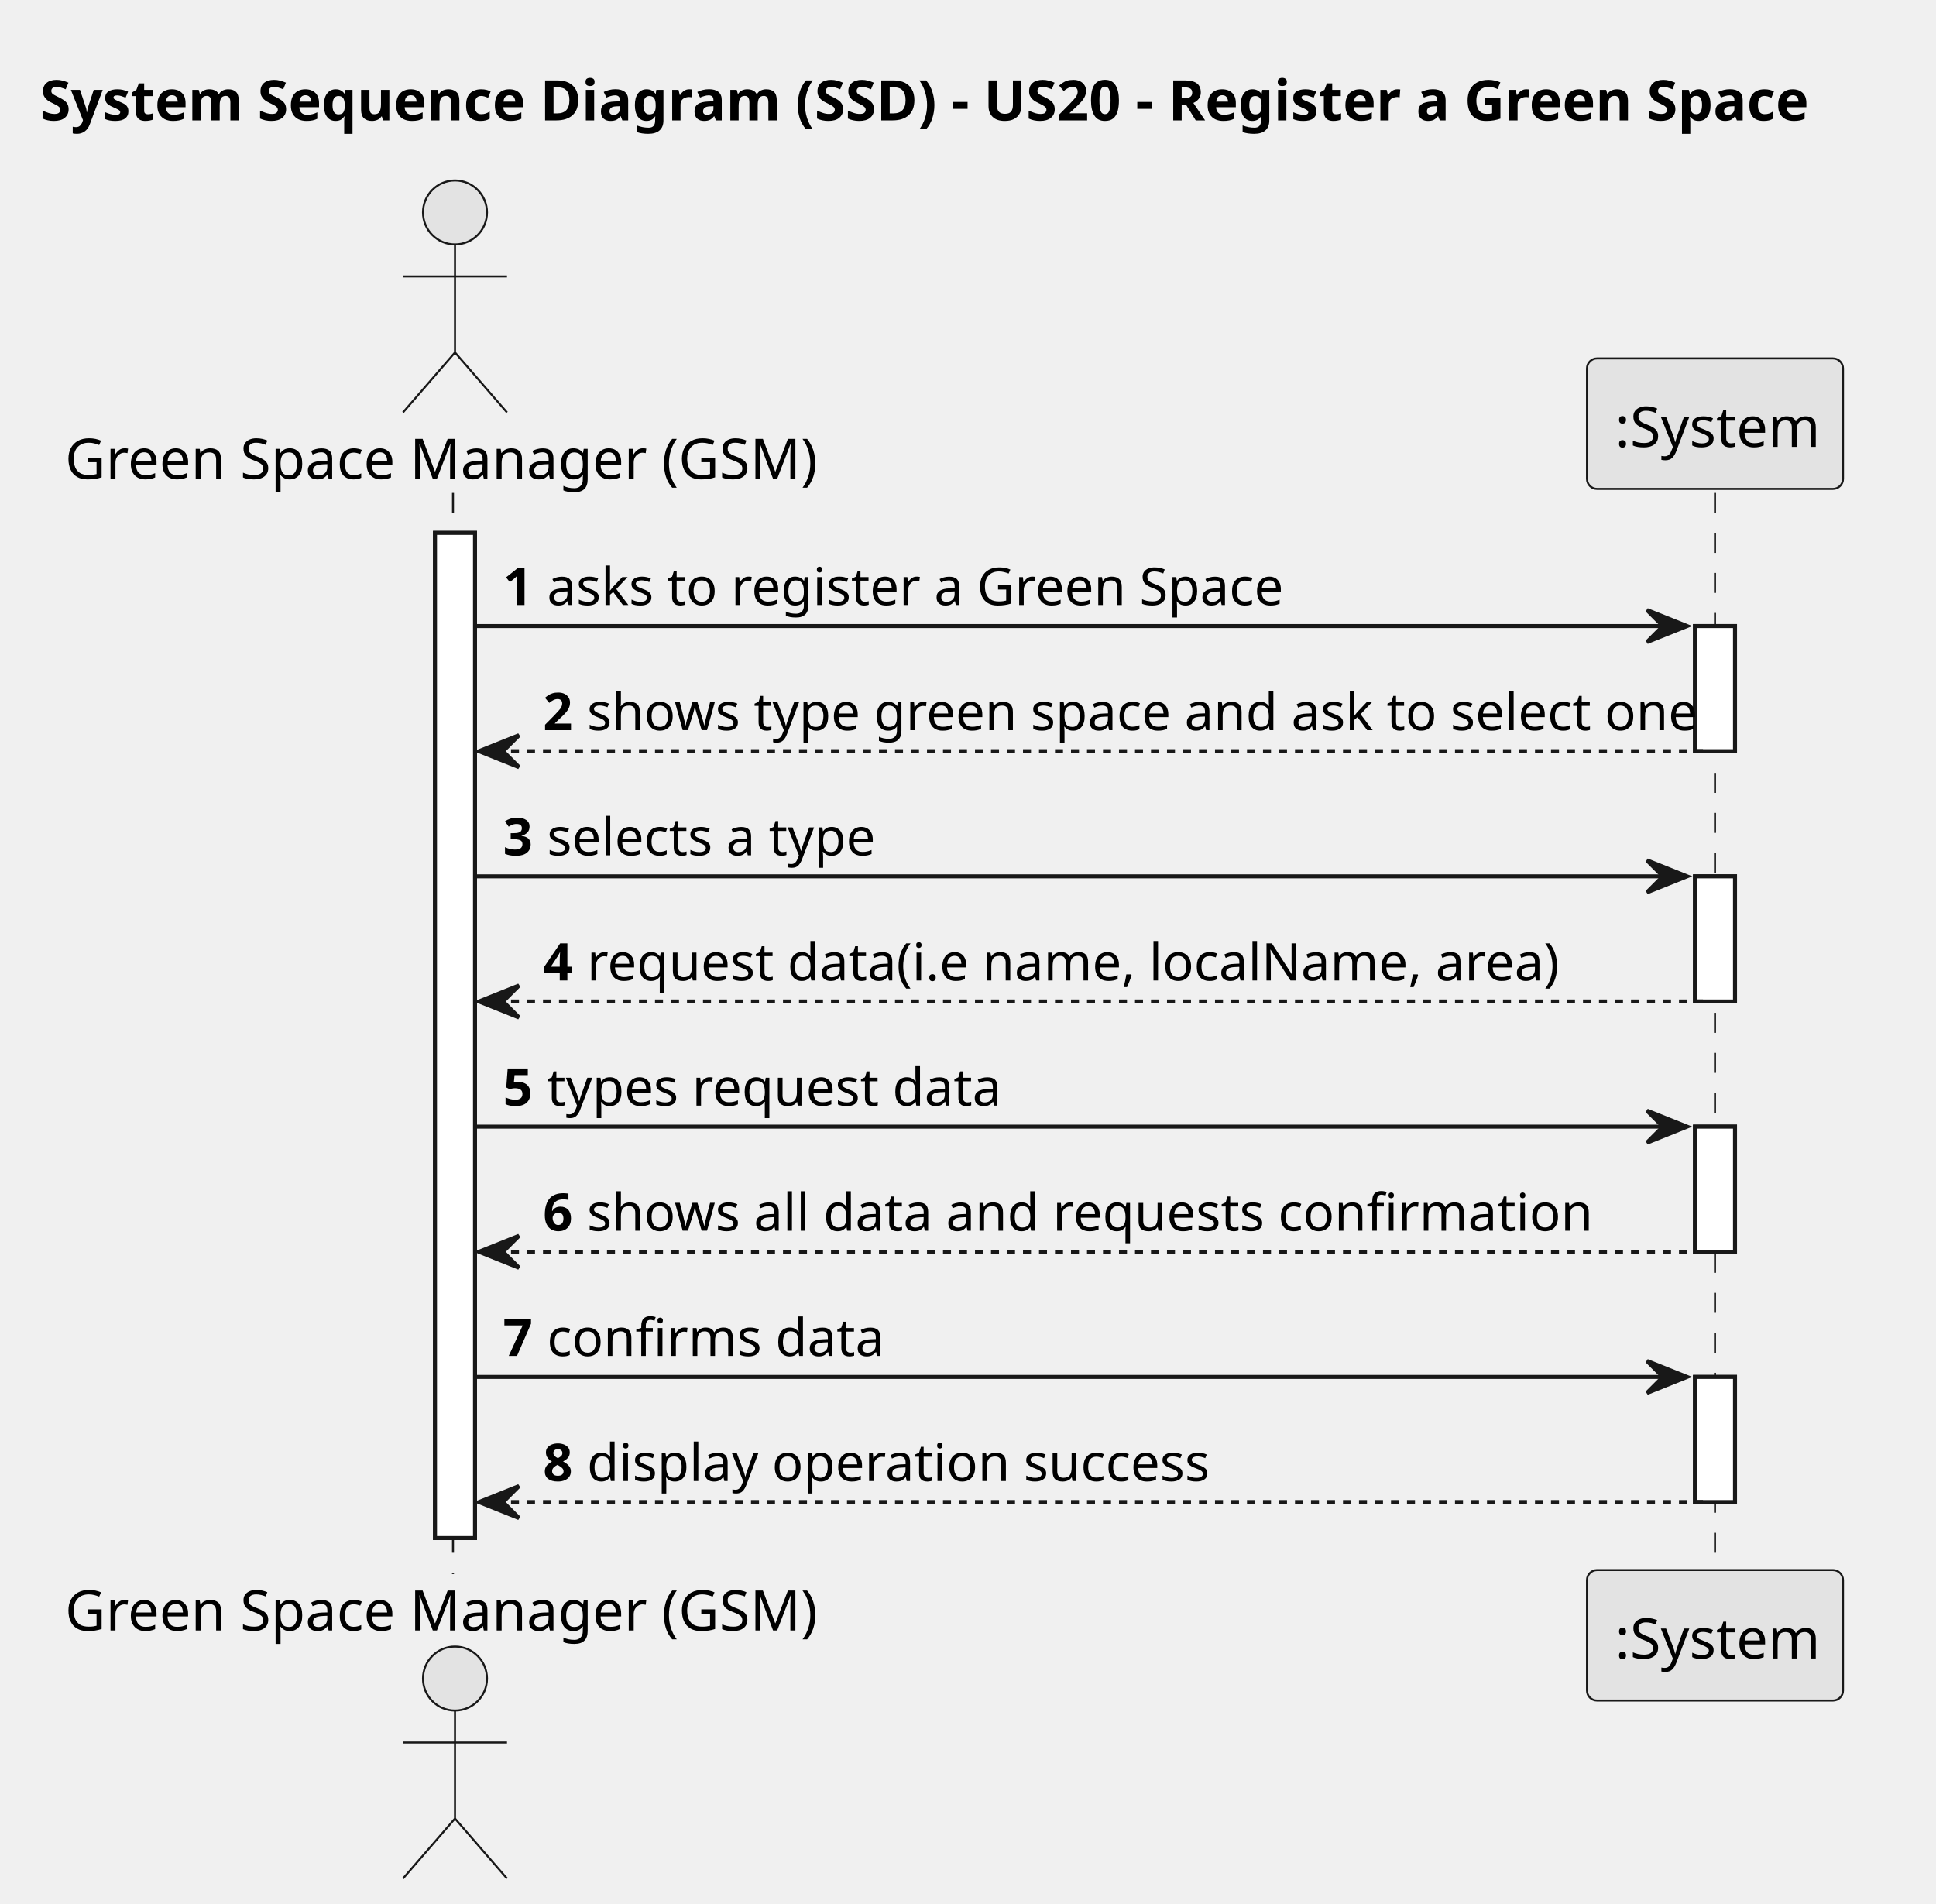
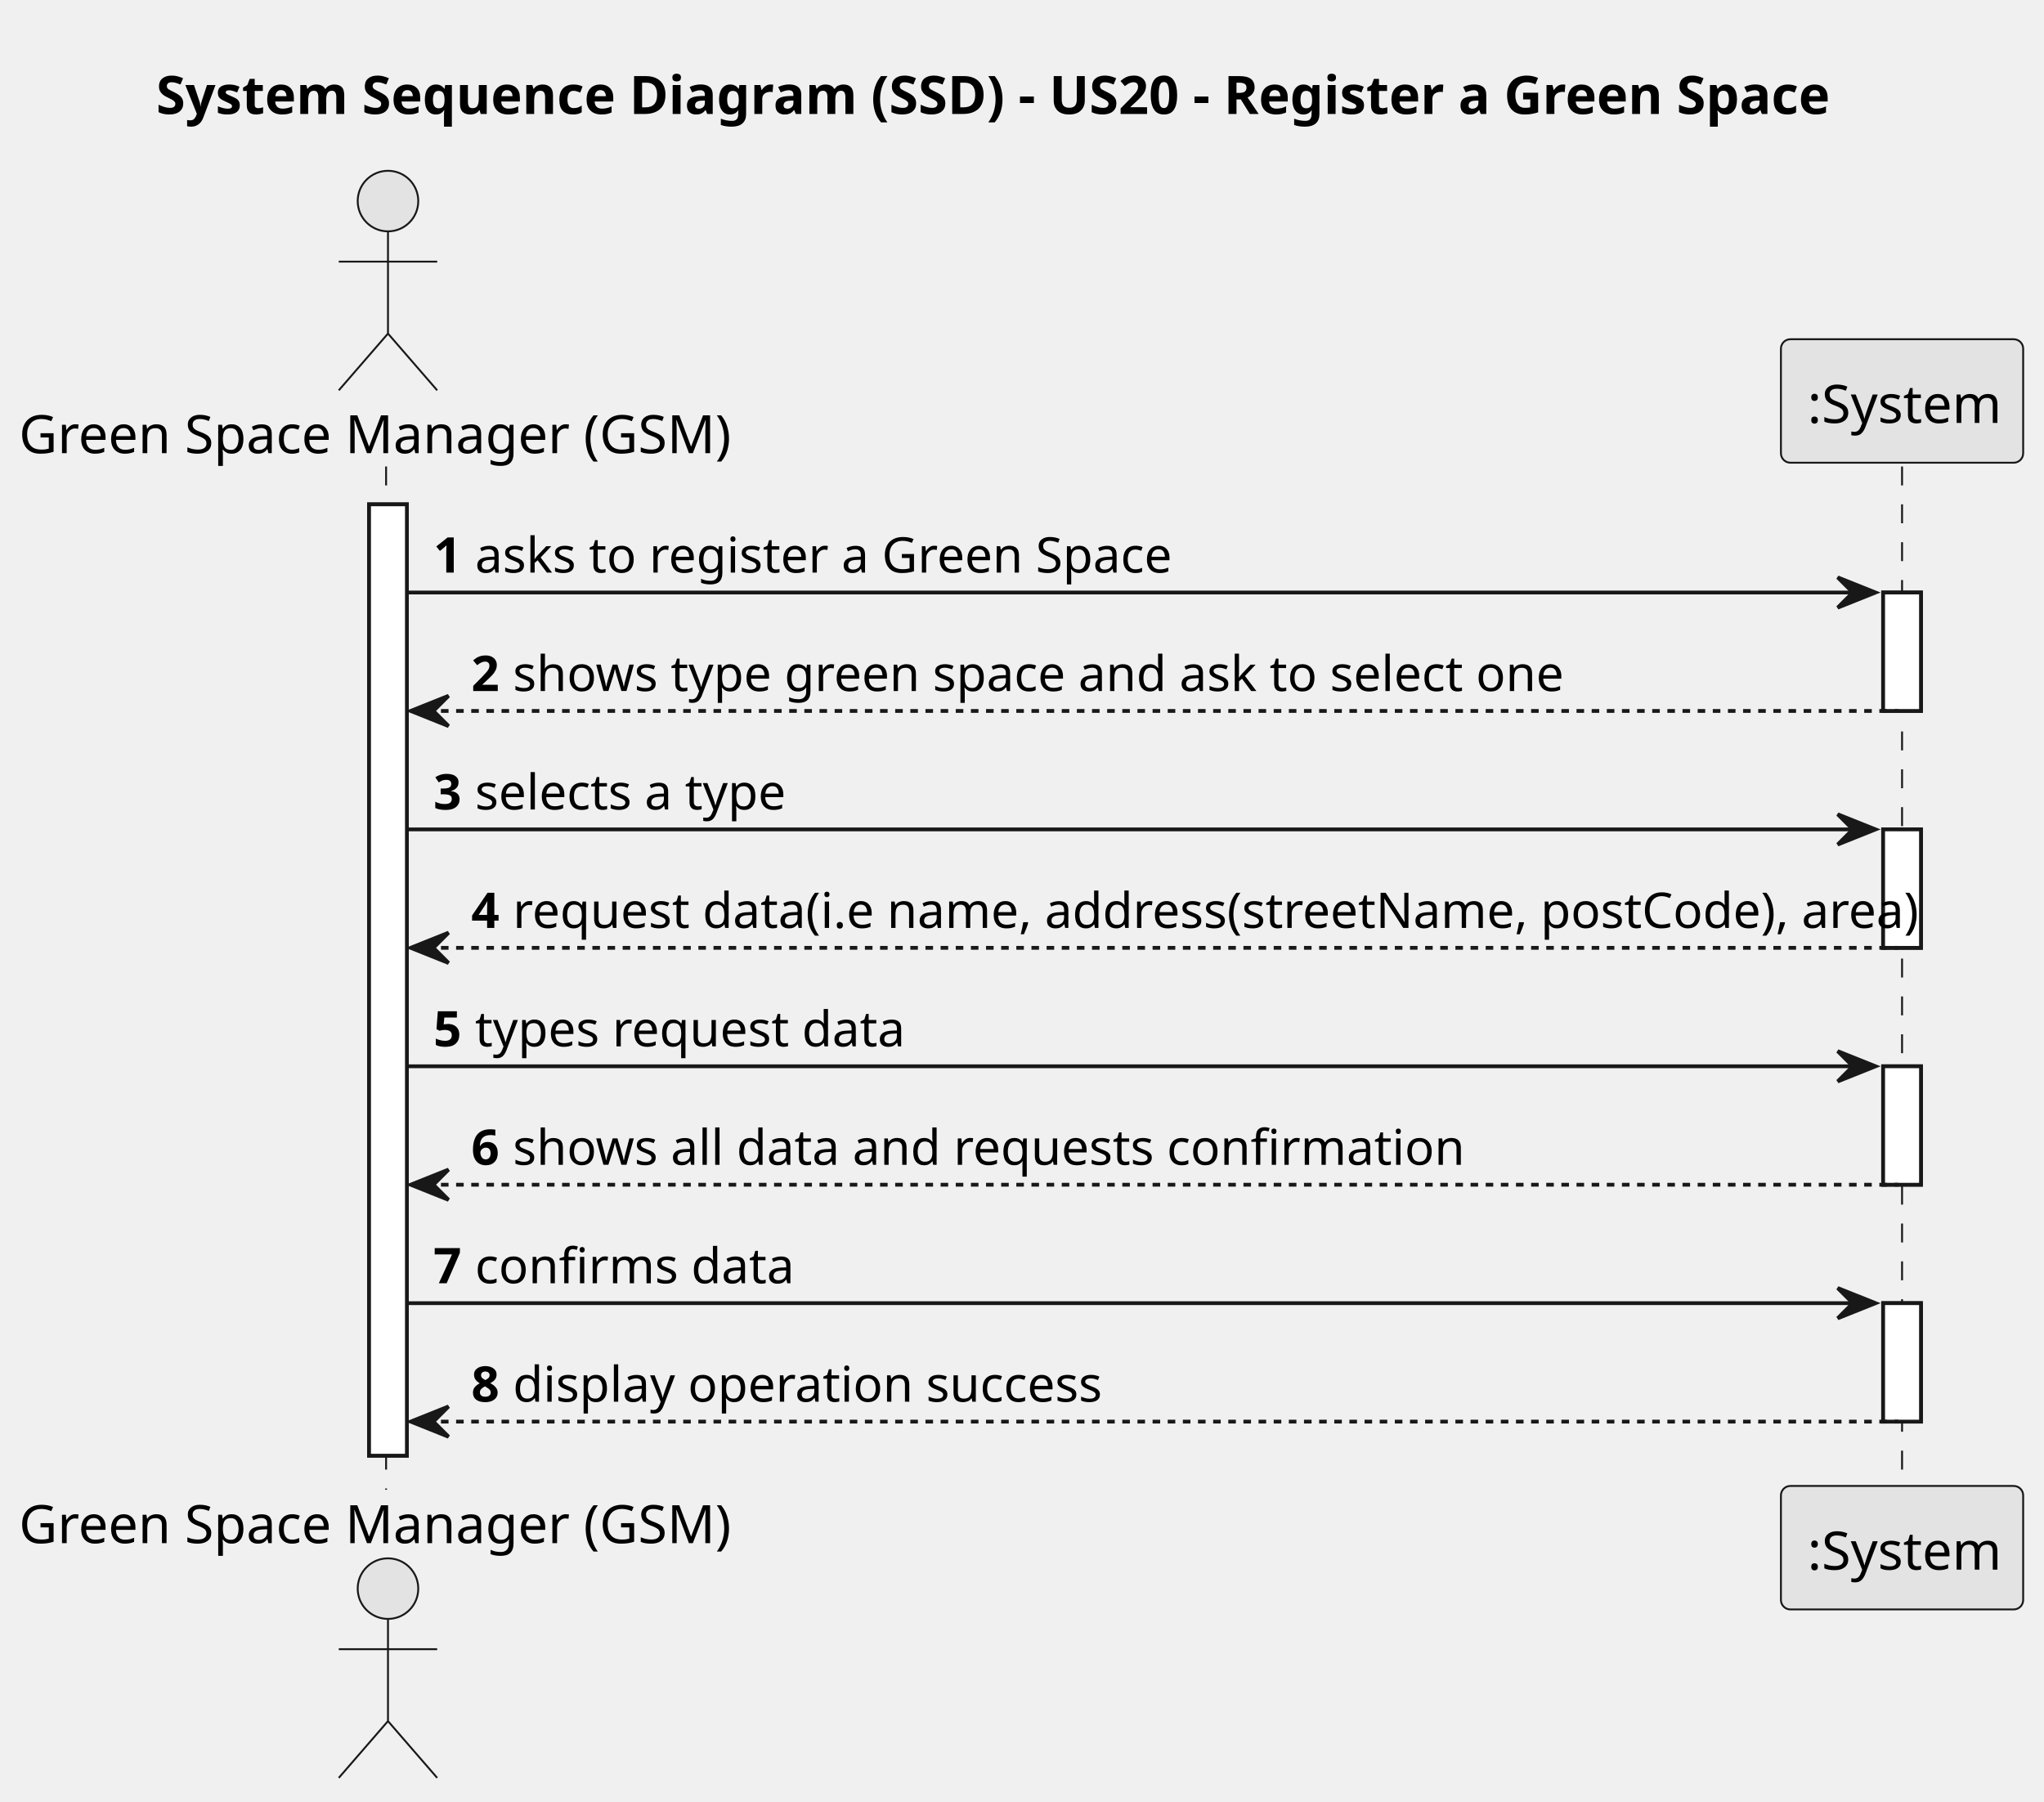
- <svg xmlns="http://www.w3.org/2000/svg" contentStyleType="text/css" height="476px" preserveAspectRatio="none" style="width:484px;height:476px;background:#FFFFFF;" version="1.1" viewBox="0 0 484 476" width="484px" zoomAndPan="magnify">
+ <svg xmlns="http://www.w3.org/2000/svg" contentStyleType="text/css" height="476px" preserveAspectRatio="none" style="width:540px;height:476px;background:#FFFFFF;" version="1.1" viewBox="0 0 540 476" width="540px" zoomAndPan="magnify">
  <defs />
  <g>
-     <text fill="#000000" font-family="sans-serif" font-size="14" font-weight="bold" lengthAdjust="spacing" textLength="456" x="10" y="30.107">System Sequence Diagram (SSD) - US20 - Register a Green Space</text>
-     <rect fill="#FFFFFF" height="251.328" style="stroke:#181818;stroke-width:1.0;" width="10" x="108.75" y="133.242" />
-     <rect fill="#FFFFFF" height="31.291" style="stroke:#181818;stroke-width:1.0;" width="10" x="423.75" y="156.533" />
-     <rect fill="#FFFFFF" height="31.291" style="stroke:#181818;stroke-width:1.0;" width="10" x="423.75" y="219.115" />
-     <rect fill="#FFFFFF" height="31.291" style="stroke:#181818;stroke-width:1.0;" width="10" x="423.75" y="281.697" />
-     <rect fill="#FFFFFF" height="31.291" style="stroke:#181818;stroke-width:1.0;" width="10" x="423.75" y="344.279" />
-     <line style="stroke:#181818;stroke-width:0.5;stroke-dasharray:5.0,5.0;" x1="113.25" x2="113.25" y1="123.242" y2="393.57" />
-     <line style="stroke:#181818;stroke-width:0.5;stroke-dasharray:5.0,5.0;" x1="428.75" x2="428.75" y1="123.242" y2="393.57" />
-     <text fill="#000000" font-family="sans-serif" font-size="14" lengthAdjust="spacing" textLength="189" x="16.25" y="119.728">Green Space Manager (GSM)</text>
-     <ellipse cx="113.75" cy="53.121" fill="#E3E3E3" rx="8" ry="8" style="stroke:#181818;stroke-width:0.5;" />
-     <path d="M113.75,61.121 L113.75,88.121 M100.75,69.121 L126.75,69.121 M113.75,88.121 L100.75,103.121 M113.75,88.121 L126.75,103.121 " fill="none" style="stroke:#181818;stroke-width:0.5;" />
-     <text fill="#000000" font-family="sans-serif" font-size="14" lengthAdjust="spacing" textLength="189" x="16.25" y="407.678">Green Space Manager (GSM)</text>
-     <ellipse cx="113.75" cy="419.691" fill="#E3E3E3" rx="8" ry="8" style="stroke:#181818;stroke-width:0.5;" />
-     <path d="M113.75,427.691 L113.75,454.691 M100.75,435.691 L126.75,435.691 M113.75,454.691 L100.75,469.691 M113.75,454.691 L126.75,469.691 " fill="none" style="stroke:#181818;stroke-width:0.5;" />
-     <rect fill="#E3E3E3" height="32.621" rx="2.5" ry="2.5" style="stroke:#181818;stroke-width:0.5;" width="64" x="396.75" y="89.621" />
-     <text fill="#000000" font-family="sans-serif" font-size="14" lengthAdjust="spacing" textLength="50" x="403.75" y="111.728">:System</text>
-     <rect fill="#E3E3E3" height="32.621" rx="2.5" ry="2.5" style="stroke:#181818;stroke-width:0.5;" width="64" x="396.75" y="392.57" />
-     <text fill="#000000" font-family="sans-serif" font-size="14" lengthAdjust="spacing" textLength="50" x="403.75" y="414.678">:System</text>
-     <rect fill="#FFFFFF" height="251.328" style="stroke:#181818;stroke-width:1.0;" width="10" x="108.75" y="133.242" />
-     <rect fill="#FFFFFF" height="31.291" style="stroke:#181818;stroke-width:1.0;" width="10" x="423.75" y="156.533" />
-     <rect fill="#FFFFFF" height="31.291" style="stroke:#181818;stroke-width:1.0;" width="10" x="423.75" y="219.115" />
-     <rect fill="#FFFFFF" height="31.291" style="stroke:#181818;stroke-width:1.0;" width="10" x="423.75" y="281.697" />
-     <rect fill="#FFFFFF" height="31.291" style="stroke:#181818;stroke-width:1.0;" width="10" x="423.75" y="344.279" />
-     <polygon fill="#181818" points="411.75,152.533,421.75,156.533,411.75,160.533,415.75,156.533" style="stroke:#181818;stroke-width:1.0;" />
-     <line style="stroke:#181818;stroke-width:1.0;" x1="118.75" x2="417.75" y1="156.533" y2="156.533" />
-     <text fill="#000000" font-family="sans-serif" font-size="13" font-weight="bold" lengthAdjust="spacing" textLength="7" x="125.75" y="151.27">1</text>
-     <text fill="#000000" font-family="sans-serif" font-size="13" lengthAdjust="spacing" textLength="181" x="136.75" y="151.27">asks to register a Green Space</text>
-     <polygon fill="#181818" points="129.75,183.824,119.75,187.824,129.75,191.824,125.75,187.824" style="stroke:#181818;stroke-width:1.0;" />
-     <line style="stroke:#181818;stroke-width:1.0;stroke-dasharray:2.0,2.0;" x1="123.75" x2="427.75" y1="187.824" y2="187.824" />
-     <text fill="#000000" font-family="sans-serif" font-size="13" font-weight="bold" lengthAdjust="spacing" textLength="7" x="135.75" y="182.561">2</text>
-     <text fill="#000000" font-family="sans-serif" font-size="13" lengthAdjust="spacing" textLength="270" x="146.75" y="182.561">shows type green space and ask to select one</text>
-     <polygon fill="#181818" points="411.75,215.115,421.75,219.115,411.75,223.115,415.75,219.115" style="stroke:#181818;stroke-width:1.0;" />
-     <line style="stroke:#181818;stroke-width:1.0;" x1="118.75" x2="417.75" y1="219.115" y2="219.115" />
-     <text fill="#000000" font-family="sans-serif" font-size="13" font-weight="bold" lengthAdjust="spacing" textLength="7" x="125.75" y="213.852">3</text>
-     <text fill="#000000" font-family="sans-serif" font-size="13" lengthAdjust="spacing" textLength="82" x="136.75" y="213.852">selects a type</text>
-     <polygon fill="#181818" points="129.75,246.406,119.75,250.406,129.75,254.406,125.75,250.406" style="stroke:#181818;stroke-width:1.0;" />
-     <line style="stroke:#181818;stroke-width:1.0;stroke-dasharray:2.0,2.0;" x1="123.75" x2="427.75" y1="250.406" y2="250.406" />
-     <text fill="#000000" font-family="sans-serif" font-size="13" font-weight="bold" lengthAdjust="spacing" textLength="7" x="135.75" y="245.144">4</text>
-     <text fill="#000000" font-family="sans-serif" font-size="13" lengthAdjust="spacing" textLength="232" x="146.75" y="245.144">request data(i.e name, localName, area)</text>
-     <polygon fill="#181818" points="411.75,277.697,421.75,281.697,411.75,285.697,415.75,281.697" style="stroke:#181818;stroke-width:1.0;" />
-     <line style="stroke:#181818;stroke-width:1.0;" x1="118.75" x2="417.75" y1="281.697" y2="281.697" />
-     <text fill="#000000" font-family="sans-serif" font-size="13" font-weight="bold" lengthAdjust="spacing" textLength="7" x="125.75" y="276.435">5</text>
-     <text fill="#000000" font-family="sans-serif" font-size="13" lengthAdjust="spacing" textLength="108" x="136.75" y="276.435">types request data</text>
-     <polygon fill="#181818" points="129.75,308.988,119.75,312.988,129.75,316.988,125.75,312.988" style="stroke:#181818;stroke-width:1.0;" />
-     <line style="stroke:#181818;stroke-width:1.0;stroke-dasharray:2.0,2.0;" x1="123.75" x2="427.75" y1="312.988" y2="312.988" />
-     <text fill="#000000" font-family="sans-serif" font-size="13" font-weight="bold" lengthAdjust="spacing" textLength="7" x="135.75" y="307.726">6</text>
-     <text fill="#000000" font-family="sans-serif" font-size="13" lengthAdjust="spacing" textLength="236" x="146.75" y="307.726">shows all data and requests confirmation</text>
-     <polygon fill="#181818" points="411.75,340.279,421.75,344.279,411.75,348.279,415.75,344.279" style="stroke:#181818;stroke-width:1.0;" />
-     <line style="stroke:#181818;stroke-width:1.0;" x1="118.75" x2="417.75" y1="344.279" y2="344.279" />
-     <text fill="#000000" font-family="sans-serif" font-size="13" font-weight="bold" lengthAdjust="spacing" textLength="7" x="125.75" y="339.017">7</text>
-     <text fill="#000000" font-family="sans-serif" font-size="13" lengthAdjust="spacing" textLength="78" x="136.75" y="339.017">confirms data</text>
-     <polygon fill="#181818" points="129.75,371.57,119.75,375.57,129.75,379.57,125.75,375.57" style="stroke:#181818;stroke-width:1.0;" />
-     <line style="stroke:#181818;stroke-width:1.0;stroke-dasharray:2.0,2.0;" x1="123.75" x2="427.75" y1="375.57" y2="375.57" />
-     <text fill="#000000" font-family="sans-serif" font-size="13" font-weight="bold" lengthAdjust="spacing" textLength="7" x="135.75" y="370.308">8</text>
-     <text fill="#000000" font-family="sans-serif" font-size="13" lengthAdjust="spacing" textLength="151" x="146.75" y="370.308">display operation success</text>
+     <text fill="#000000" font-family="sans-serif" font-size="14" font-weight="bold" lengthAdjust="spacing" textLength="456" x="41.25" y="30.107">System Sequence Diagram (SSD) - US20 - Register a Green Space</text>
+     <rect fill="#FFFFFF" height="251.328" style="stroke:#181818;stroke-width:1.0;" width="10" x="97.5" y="133.242" />
+     <rect fill="#FFFFFF" height="31.291" style="stroke:#181818;stroke-width:1.0;" width="10" x="497.5" y="156.533" />
+     <rect fill="#FFFFFF" height="31.291" style="stroke:#181818;stroke-width:1.0;" width="10" x="497.5" y="219.115" />
+     <rect fill="#FFFFFF" height="31.291" style="stroke:#181818;stroke-width:1.0;" width="10" x="497.5" y="281.697" />
+     <rect fill="#FFFFFF" height="31.291" style="stroke:#181818;stroke-width:1.0;" width="10" x="497.5" y="344.279" />
+     <line style="stroke:#181818;stroke-width:0.5;stroke-dasharray:5.0,5.0;" x1="102" x2="102" y1="123.242" y2="393.57" />
+     <line style="stroke:#181818;stroke-width:0.5;stroke-dasharray:5.0,5.0;" x1="502.5" x2="502.5" y1="123.242" y2="393.57" />
+     <text fill="#000000" font-family="sans-serif" font-size="14" lengthAdjust="spacing" textLength="189" x="5" y="119.728">Green Space Manager (GSM)</text>
+     <ellipse cx="102.5" cy="53.121" fill="#E3E3E3" rx="8" ry="8" style="stroke:#181818;stroke-width:0.5;" />
+     <path d="M102.5,61.121 L102.5,88.121 M89.5,69.121 L115.5,69.121 M102.5,88.121 L89.5,103.121 M102.5,88.121 L115.5,103.121 " fill="none" style="stroke:#181818;stroke-width:0.5;" />
+     <text fill="#000000" font-family="sans-serif" font-size="14" lengthAdjust="spacing" textLength="189" x="5" y="407.678">Green Space Manager (GSM)</text>
+     <ellipse cx="102.5" cy="419.691" fill="#E3E3E3" rx="8" ry="8" style="stroke:#181818;stroke-width:0.5;" />
+     <path d="M102.5,427.691 L102.5,454.691 M89.5,435.691 L115.5,435.691 M102.5,454.691 L89.5,469.691 M102.5,454.691 L115.5,469.691 " fill="none" style="stroke:#181818;stroke-width:0.5;" />
+     <rect fill="#E3E3E3" height="32.621" rx="2.5" ry="2.5" style="stroke:#181818;stroke-width:0.5;" width="64" x="470.5" y="89.621" />
+     <text fill="#000000" font-family="sans-serif" font-size="14" lengthAdjust="spacing" textLength="50" x="477.5" y="111.728">:System</text>
+     <rect fill="#E3E3E3" height="32.621" rx="2.5" ry="2.5" style="stroke:#181818;stroke-width:0.5;" width="64" x="470.5" y="392.57" />
+     <text fill="#000000" font-family="sans-serif" font-size="14" lengthAdjust="spacing" textLength="50" x="477.5" y="414.678">:System</text>
+     <rect fill="#FFFFFF" height="251.328" style="stroke:#181818;stroke-width:1.0;" width="10" x="97.5" y="133.242" />
+     <rect fill="#FFFFFF" height="31.291" style="stroke:#181818;stroke-width:1.0;" width="10" x="497.5" y="156.533" />
+     <rect fill="#FFFFFF" height="31.291" style="stroke:#181818;stroke-width:1.0;" width="10" x="497.5" y="219.115" />
+     <rect fill="#FFFFFF" height="31.291" style="stroke:#181818;stroke-width:1.0;" width="10" x="497.5" y="281.697" />
+     <rect fill="#FFFFFF" height="31.291" style="stroke:#181818;stroke-width:1.0;" width="10" x="497.5" y="344.279" />
+     <polygon fill="#181818" points="485.5,152.533,495.5,156.533,485.5,160.533,489.5,156.533" style="stroke:#181818;stroke-width:1.0;" />
+     <line style="stroke:#181818;stroke-width:1.0;" x1="107.5" x2="491.5" y1="156.533" y2="156.533" />
+     <text fill="#000000" font-family="sans-serif" font-size="13" font-weight="bold" lengthAdjust="spacing" textLength="7" x="114.5" y="151.27">1</text>
+     <text fill="#000000" font-family="sans-serif" font-size="13" lengthAdjust="spacing" textLength="181" x="125.5" y="151.27">asks to register a Green Space</text>
+     <polygon fill="#181818" points="118.5,183.824,108.5,187.824,118.5,191.824,114.5,187.824" style="stroke:#181818;stroke-width:1.0;" />
+     <line style="stroke:#181818;stroke-width:1.0;stroke-dasharray:2.0,2.0;" x1="112.5" x2="501.5" y1="187.824" y2="187.824" />
+     <text fill="#000000" font-family="sans-serif" font-size="13" font-weight="bold" lengthAdjust="spacing" textLength="7" x="124.5" y="182.561">2</text>
+     <text fill="#000000" font-family="sans-serif" font-size="13" lengthAdjust="spacing" textLength="270" x="135.5" y="182.561">shows type green space and ask to select one</text>
+     <polygon fill="#181818" points="485.5,215.115,495.5,219.115,485.5,223.115,489.5,219.115" style="stroke:#181818;stroke-width:1.0;" />
+     <line style="stroke:#181818;stroke-width:1.0;" x1="107.5" x2="491.5" y1="219.115" y2="219.115" />
+     <text fill="#000000" font-family="sans-serif" font-size="13" font-weight="bold" lengthAdjust="spacing" textLength="7" x="114.5" y="213.852">3</text>
+     <text fill="#000000" font-family="sans-serif" font-size="13" lengthAdjust="spacing" textLength="82" x="125.5" y="213.852">selects a type</text>
+     <polygon fill="#181818" points="118.5,246.406,108.5,250.406,118.5,254.406,114.5,250.406" style="stroke:#181818;stroke-width:1.0;" />
+     <line style="stroke:#181818;stroke-width:1.0;stroke-dasharray:2.0,2.0;" x1="112.5" x2="501.5" y1="250.406" y2="250.406" />
+     <text fill="#000000" font-family="sans-serif" font-size="13" font-weight="bold" lengthAdjust="spacing" textLength="7" x="124.5" y="245.144">4</text>
+     <text fill="#000000" font-family="sans-serif" font-size="13" lengthAdjust="spacing" textLength="355" x="135.5" y="245.144">request data(i.e name, address(streetName, postCode), area)</text>
+     <polygon fill="#181818" points="485.5,277.697,495.5,281.697,485.5,285.697,489.5,281.697" style="stroke:#181818;stroke-width:1.0;" />
+     <line style="stroke:#181818;stroke-width:1.0;" x1="107.5" x2="491.5" y1="281.697" y2="281.697" />
+     <text fill="#000000" font-family="sans-serif" font-size="13" font-weight="bold" lengthAdjust="spacing" textLength="7" x="114.5" y="276.435">5</text>
+     <text fill="#000000" font-family="sans-serif" font-size="13" lengthAdjust="spacing" textLength="108" x="125.5" y="276.435">types request data</text>
+     <polygon fill="#181818" points="118.5,308.988,108.5,312.988,118.5,316.988,114.5,312.988" style="stroke:#181818;stroke-width:1.0;" />
+     <line style="stroke:#181818;stroke-width:1.0;stroke-dasharray:2.0,2.0;" x1="112.5" x2="501.5" y1="312.988" y2="312.988" />
+     <text fill="#000000" font-family="sans-serif" font-size="13" font-weight="bold" lengthAdjust="spacing" textLength="7" x="124.5" y="307.726">6</text>
+     <text fill="#000000" font-family="sans-serif" font-size="13" lengthAdjust="spacing" textLength="236" x="135.5" y="307.726">shows all data and requests confirmation</text>
+     <polygon fill="#181818" points="485.5,340.279,495.5,344.279,485.5,348.279,489.5,344.279" style="stroke:#181818;stroke-width:1.0;" />
+     <line style="stroke:#181818;stroke-width:1.0;" x1="107.5" x2="491.5" y1="344.279" y2="344.279" />
+     <text fill="#000000" font-family="sans-serif" font-size="13" font-weight="bold" lengthAdjust="spacing" textLength="7" x="114.5" y="339.017">7</text>
+     <text fill="#000000" font-family="sans-serif" font-size="13" lengthAdjust="spacing" textLength="78" x="125.5" y="339.017">confirms data</text>
+     <polygon fill="#181818" points="118.5,371.57,108.5,375.57,118.5,379.57,114.5,375.57" style="stroke:#181818;stroke-width:1.0;" />
+     <line style="stroke:#181818;stroke-width:1.0;stroke-dasharray:2.0,2.0;" x1="112.5" x2="501.5" y1="375.57" y2="375.57" />
+     <text fill="#000000" font-family="sans-serif" font-size="13" font-weight="bold" lengthAdjust="spacing" textLength="7" x="124.5" y="370.308">8</text>
+     <text fill="#000000" font-family="sans-serif" font-size="13" lengthAdjust="spacing" textLength="151" x="135.5" y="370.308">display operation success</text>
  </g>
</svg>
